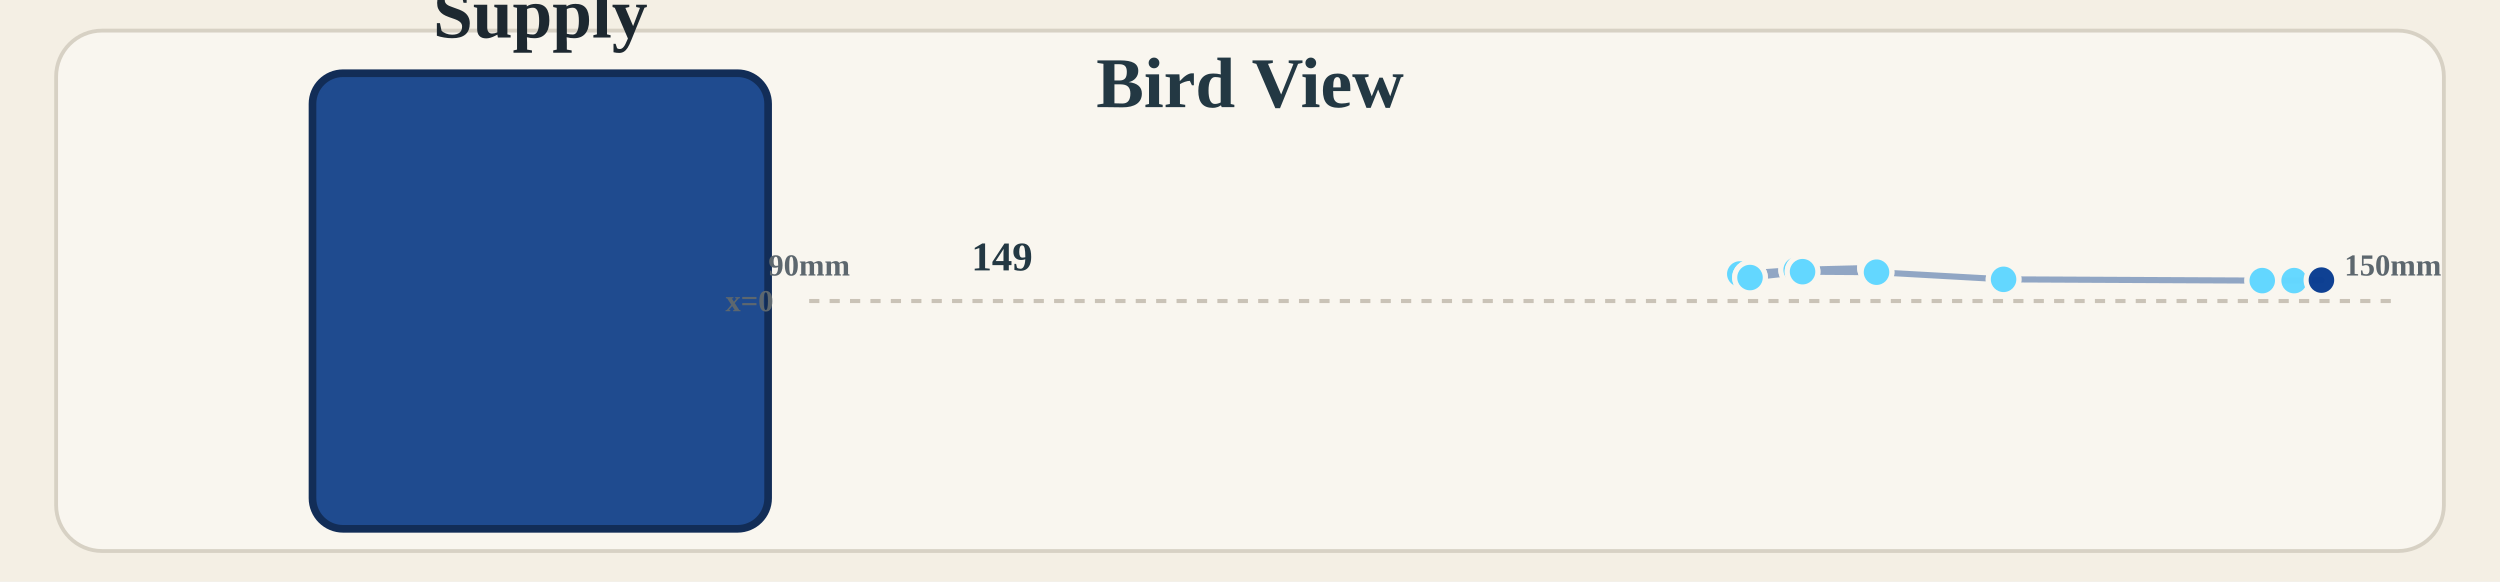
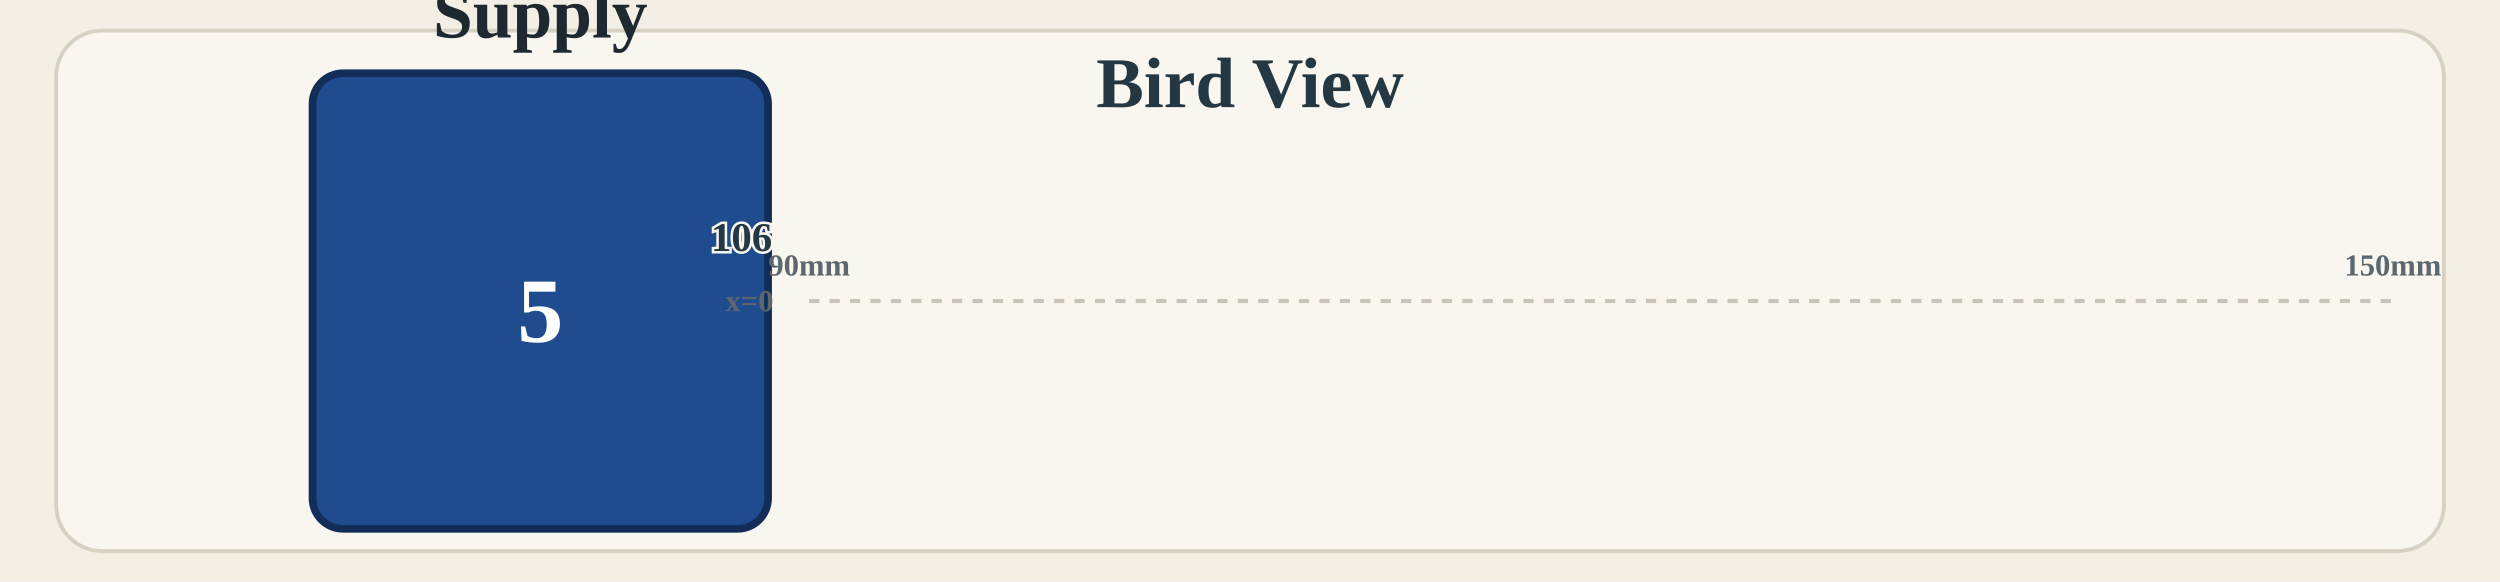
<svg xmlns="http://www.w3.org/2000/svg" width="980" height="228" viewBox="0 0 980 228">
  <rect width="100%" height="100%" fill="#f4efe4" />
  <rect x="22" y="12" width="936" height="204" rx="18" fill="#f9f6ef" stroke="#d7d1c4" stroke-width="1.5" />
  <text x="490.0" y="42.0" text-anchor="middle" font-size="28" font-weight="900" fill="#233843">Bird View</text>
  <rect x="122.5" y="28.7" width="178.6" height="178.6" fill="#1f4b8f" stroke="#122d57" stroke-width="3" rx="12.0" />
  <text x="211.8" y="14.7" text-anchor="middle" font-size="28" font-weight="600" fill="#1d2830">Supply</text>
+   <text x="211.8" y="134.0" text-anchor="middle" font-size="36.0" font-weight="700" fill="#ffffff">5</text>
  <line x1="317.2" y1="118.0" x2="938.0" y2="118.0" stroke="#b7aea0" stroke-width="1.6" stroke-dasharray="4 4" opacity="0.7" />
  <text x="317.2" y="108.0" text-anchor="middle" font-size="12" font-weight="600" fill="#5d676e">90mm</text>
  <text x="938.0" y="108.0" text-anchor="middle" font-size="12" font-weight="600" fill="#5d676e">150mm</text>
  <text x="303.2" y="122.0" text-anchor="end" font-size="12" font-weight="700" fill="#5d676e">x=0</text>
-   <polyline class="step-history-path" points="735.0,105.0 735.0,105.0 704.1,105.8 704.1,105.8 682.0,107.4 682.0,107.4 686.0,108.8 686.0,108.8 706.6,106.5 706.6,106.5 735.6,106.7 735.6,106.7 785.4,109.5 785.4,109.5 886.8,110.0 886.8,110.0 899.3,110.0 910.0,109.8" fill="none" stroke="#7a95bb" stroke-width="2.4" stroke-linecap="round" stroke-linejoin="round" opacity="0.82" />
-   <circle class="step-history-dot" data-trend="unknown" cx="735.0" cy="105.0" r="6.0" fill="#63d7ff" fill-opacity="0.98" stroke="#f9f6ef" stroke-width="2" />
-   <circle class="step-history-dot" data-trend="neutral" cx="735.0" cy="105.0" r="6.0" fill="#63d7ff" fill-opacity="0.98" stroke="#f9f6ef" stroke-width="2" />
-   <circle class="step-history-dot" data-trend="closer" cx="704.1" cy="105.8" r="6.0" fill="#63d7ff" fill-opacity="0.98" stroke="#f9f6ef" stroke-width="2" />
-   <circle class="step-history-dot" data-trend="neutral" cx="704.1" cy="105.8" r="6.0" fill="#63d7ff" fill-opacity="0.98" stroke="#f9f6ef" stroke-width="2" />
-   <circle class="step-history-dot" data-trend="closer" cx="682.0" cy="107.4" r="6.0" fill="#63d7ff" fill-opacity="0.98" stroke="#f9f6ef" stroke-width="2" />
-   <circle class="step-history-dot" data-trend="neutral" cx="682.0" cy="107.4" r="6.0" fill="#63d7ff" fill-opacity="0.98" stroke="#f9f6ef" stroke-width="2" />
-   <circle class="step-history-dot" data-trend="neutral" cx="686.0" cy="108.8" r="6.0" fill="#63d7ff" fill-opacity="0.98" stroke="#f9f6ef" stroke-width="2" />
-   <circle class="step-history-dot" data-trend="neutral" cx="686.0" cy="108.8" r="6.0" fill="#63d7ff" fill-opacity="0.98" stroke="#f9f6ef" stroke-width="2" />
-   <circle class="step-history-dot" data-trend="further" cx="706.6" cy="106.5" r="6.0" fill="#63d7ff" fill-opacity="0.98" stroke="#f9f6ef" stroke-width="2" />
-   <circle class="step-history-dot" data-trend="neutral" cx="706.6" cy="106.5" r="6.0" fill="#63d7ff" fill-opacity="0.98" stroke="#f9f6ef" stroke-width="2" />
-   <circle class="step-history-dot" data-trend="further" cx="735.6" cy="106.7" r="6.0" fill="#63d7ff" fill-opacity="0.98" stroke="#f9f6ef" stroke-width="2" />
-   <circle class="step-history-dot" data-trend="neutral" cx="735.6" cy="106.7" r="6.0" fill="#63d7ff" fill-opacity="0.98" stroke="#f9f6ef" stroke-width="2" />
-   <circle class="step-history-dot" data-trend="further" cx="785.4" cy="109.5" r="6.0" fill="#63d7ff" fill-opacity="0.98" stroke="#f9f6ef" stroke-width="2" />
-   <circle class="step-history-dot" data-trend="neutral" cx="785.4" cy="109.5" r="6.0" fill="#63d7ff" fill-opacity="0.98" stroke="#f9f6ef" stroke-width="2" />
-   <circle class="step-history-dot" data-trend="further" cx="886.8" cy="110.0" r="6.0" fill="#63d7ff" fill-opacity="0.98" stroke="#f9f6ef" stroke-width="2" />
-   <circle class="step-history-dot" data-trend="neutral" cx="886.8" cy="110.0" r="6.0" fill="#63d7ff" fill-opacity="0.98" stroke="#f9f6ef" stroke-width="2" />
-   <circle class="step-history-dot" data-trend="further" cx="899.3" cy="110.0" r="6.0" fill="#63d7ff" fill-opacity="0.98" stroke="#f9f6ef" stroke-width="2" />
-   <circle class="step-history-dot" data-trend="further" cx="910.0" cy="109.8" r="6.0" fill="#0b3d91" fill-opacity="0.98" stroke="#f9f6ef" stroke-width="2" />
-   <text x="392.8" y="106.0" text-anchor="middle" font-size="16" font-weight="600" fill="#233843" stroke="#f9f6ef" stroke-width="2" paint-order="stroke">149</text>
+   <text x="290.7" y="98.4" text-anchor="middle" font-size="16" font-weight="600" fill="#233843" stroke="#f9f6ef" stroke-width="2" paint-order="stroke">106</text>
</svg>
